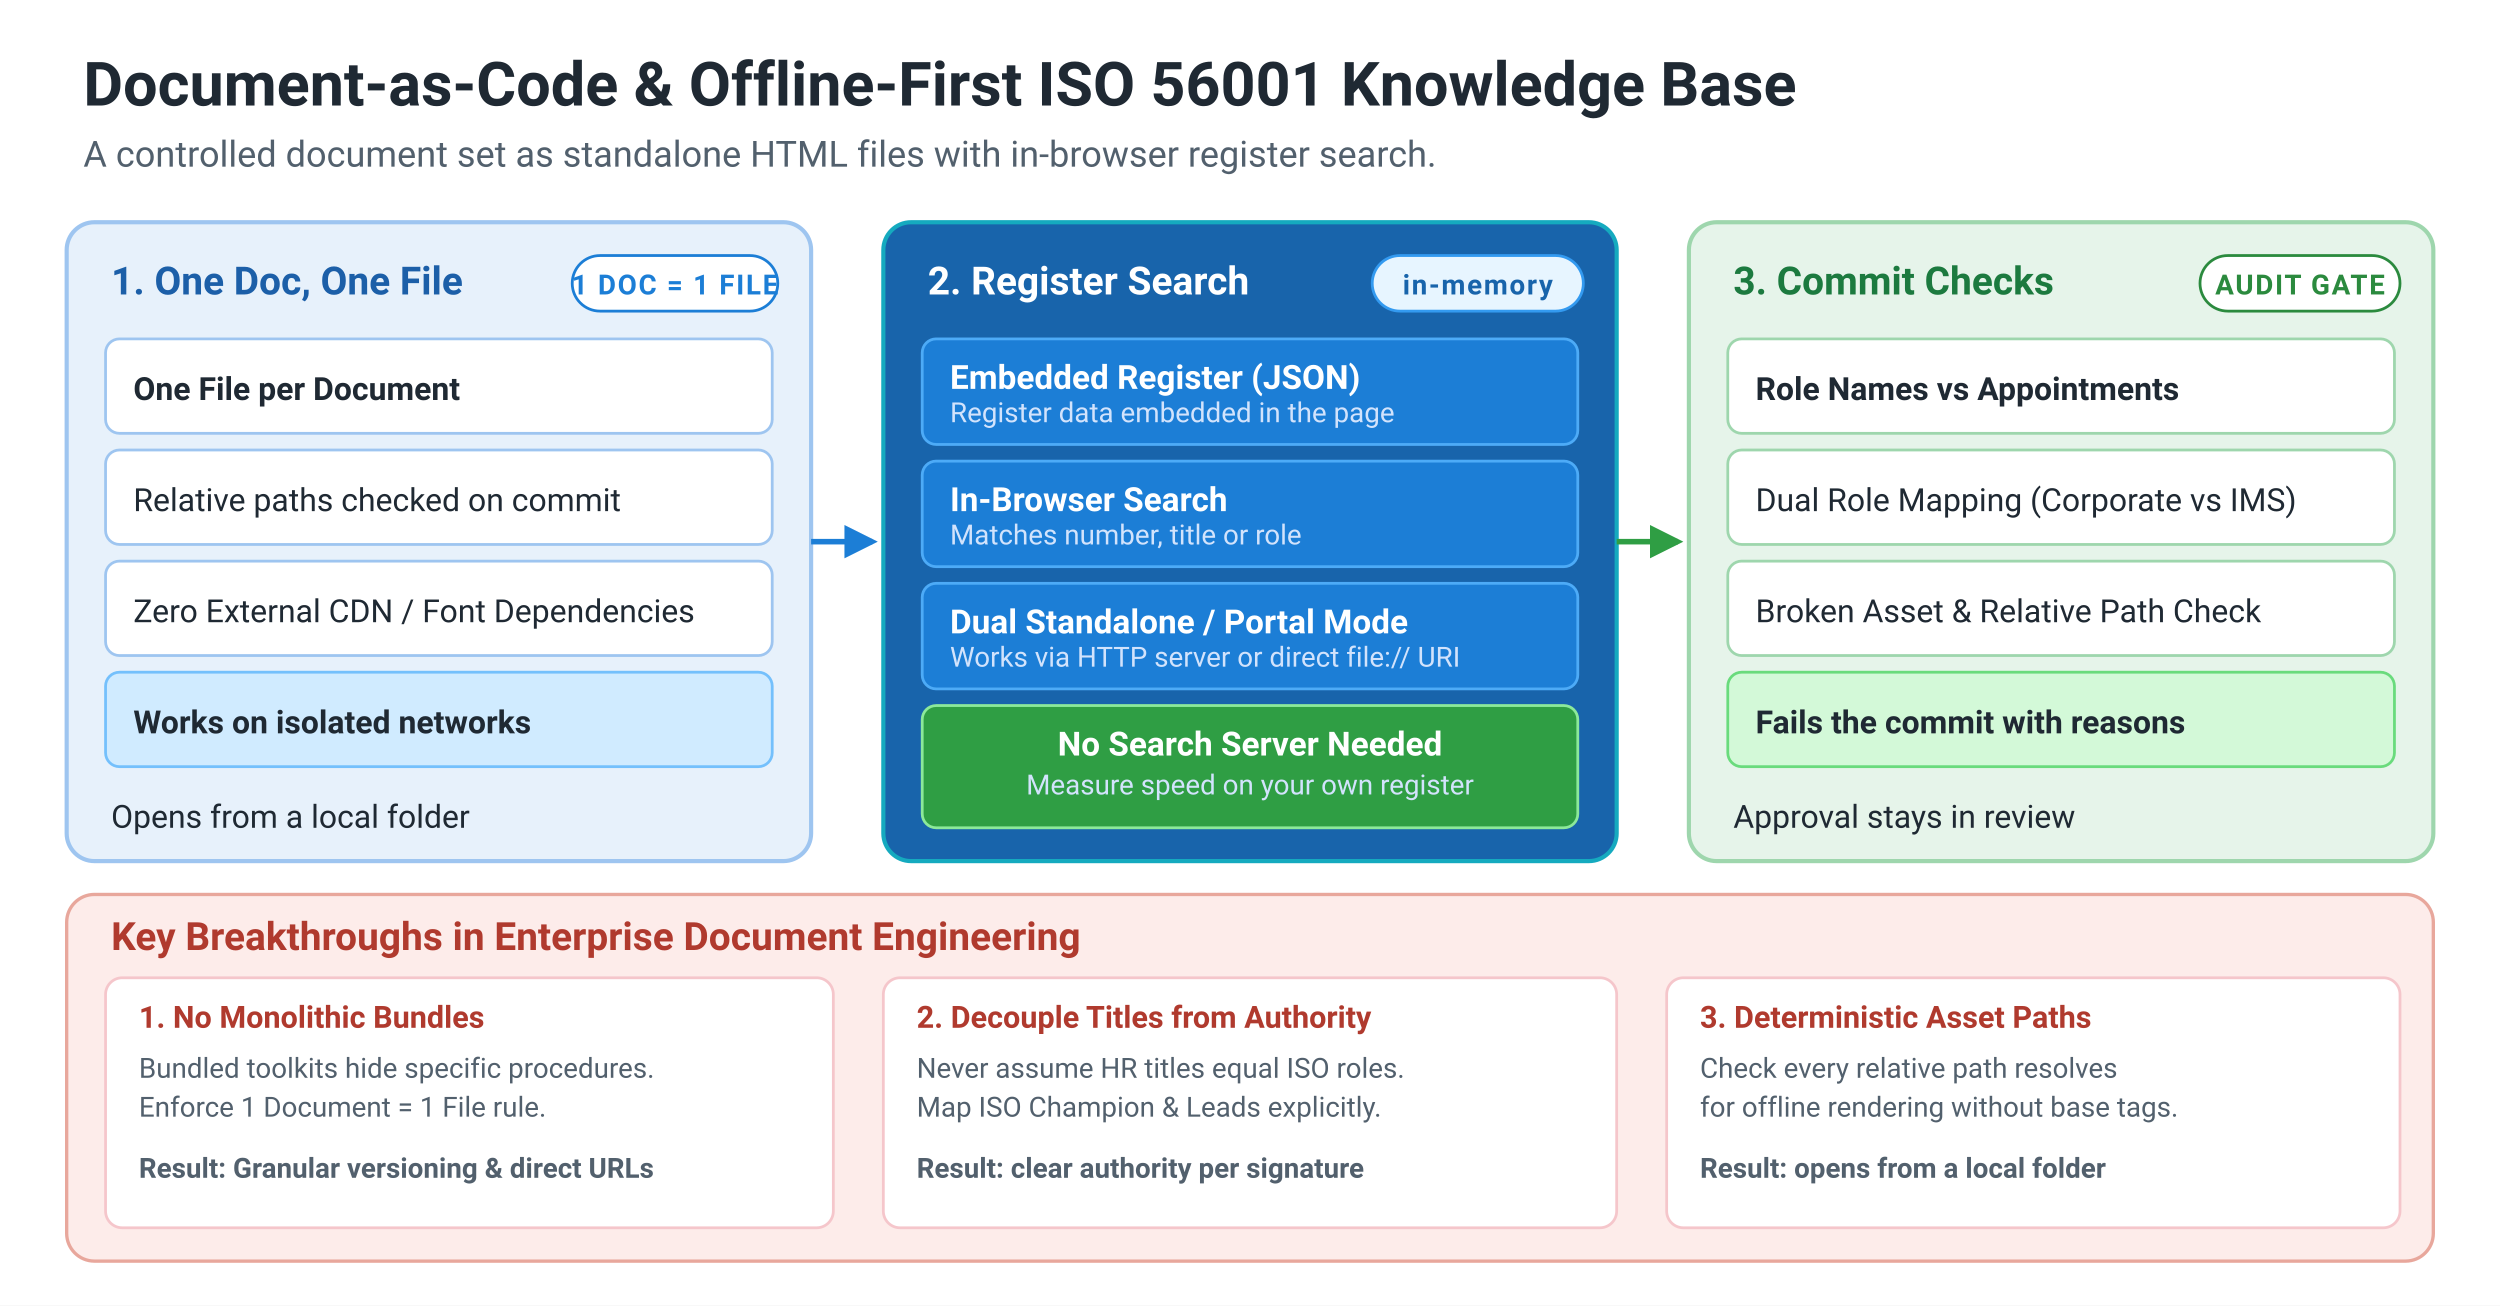
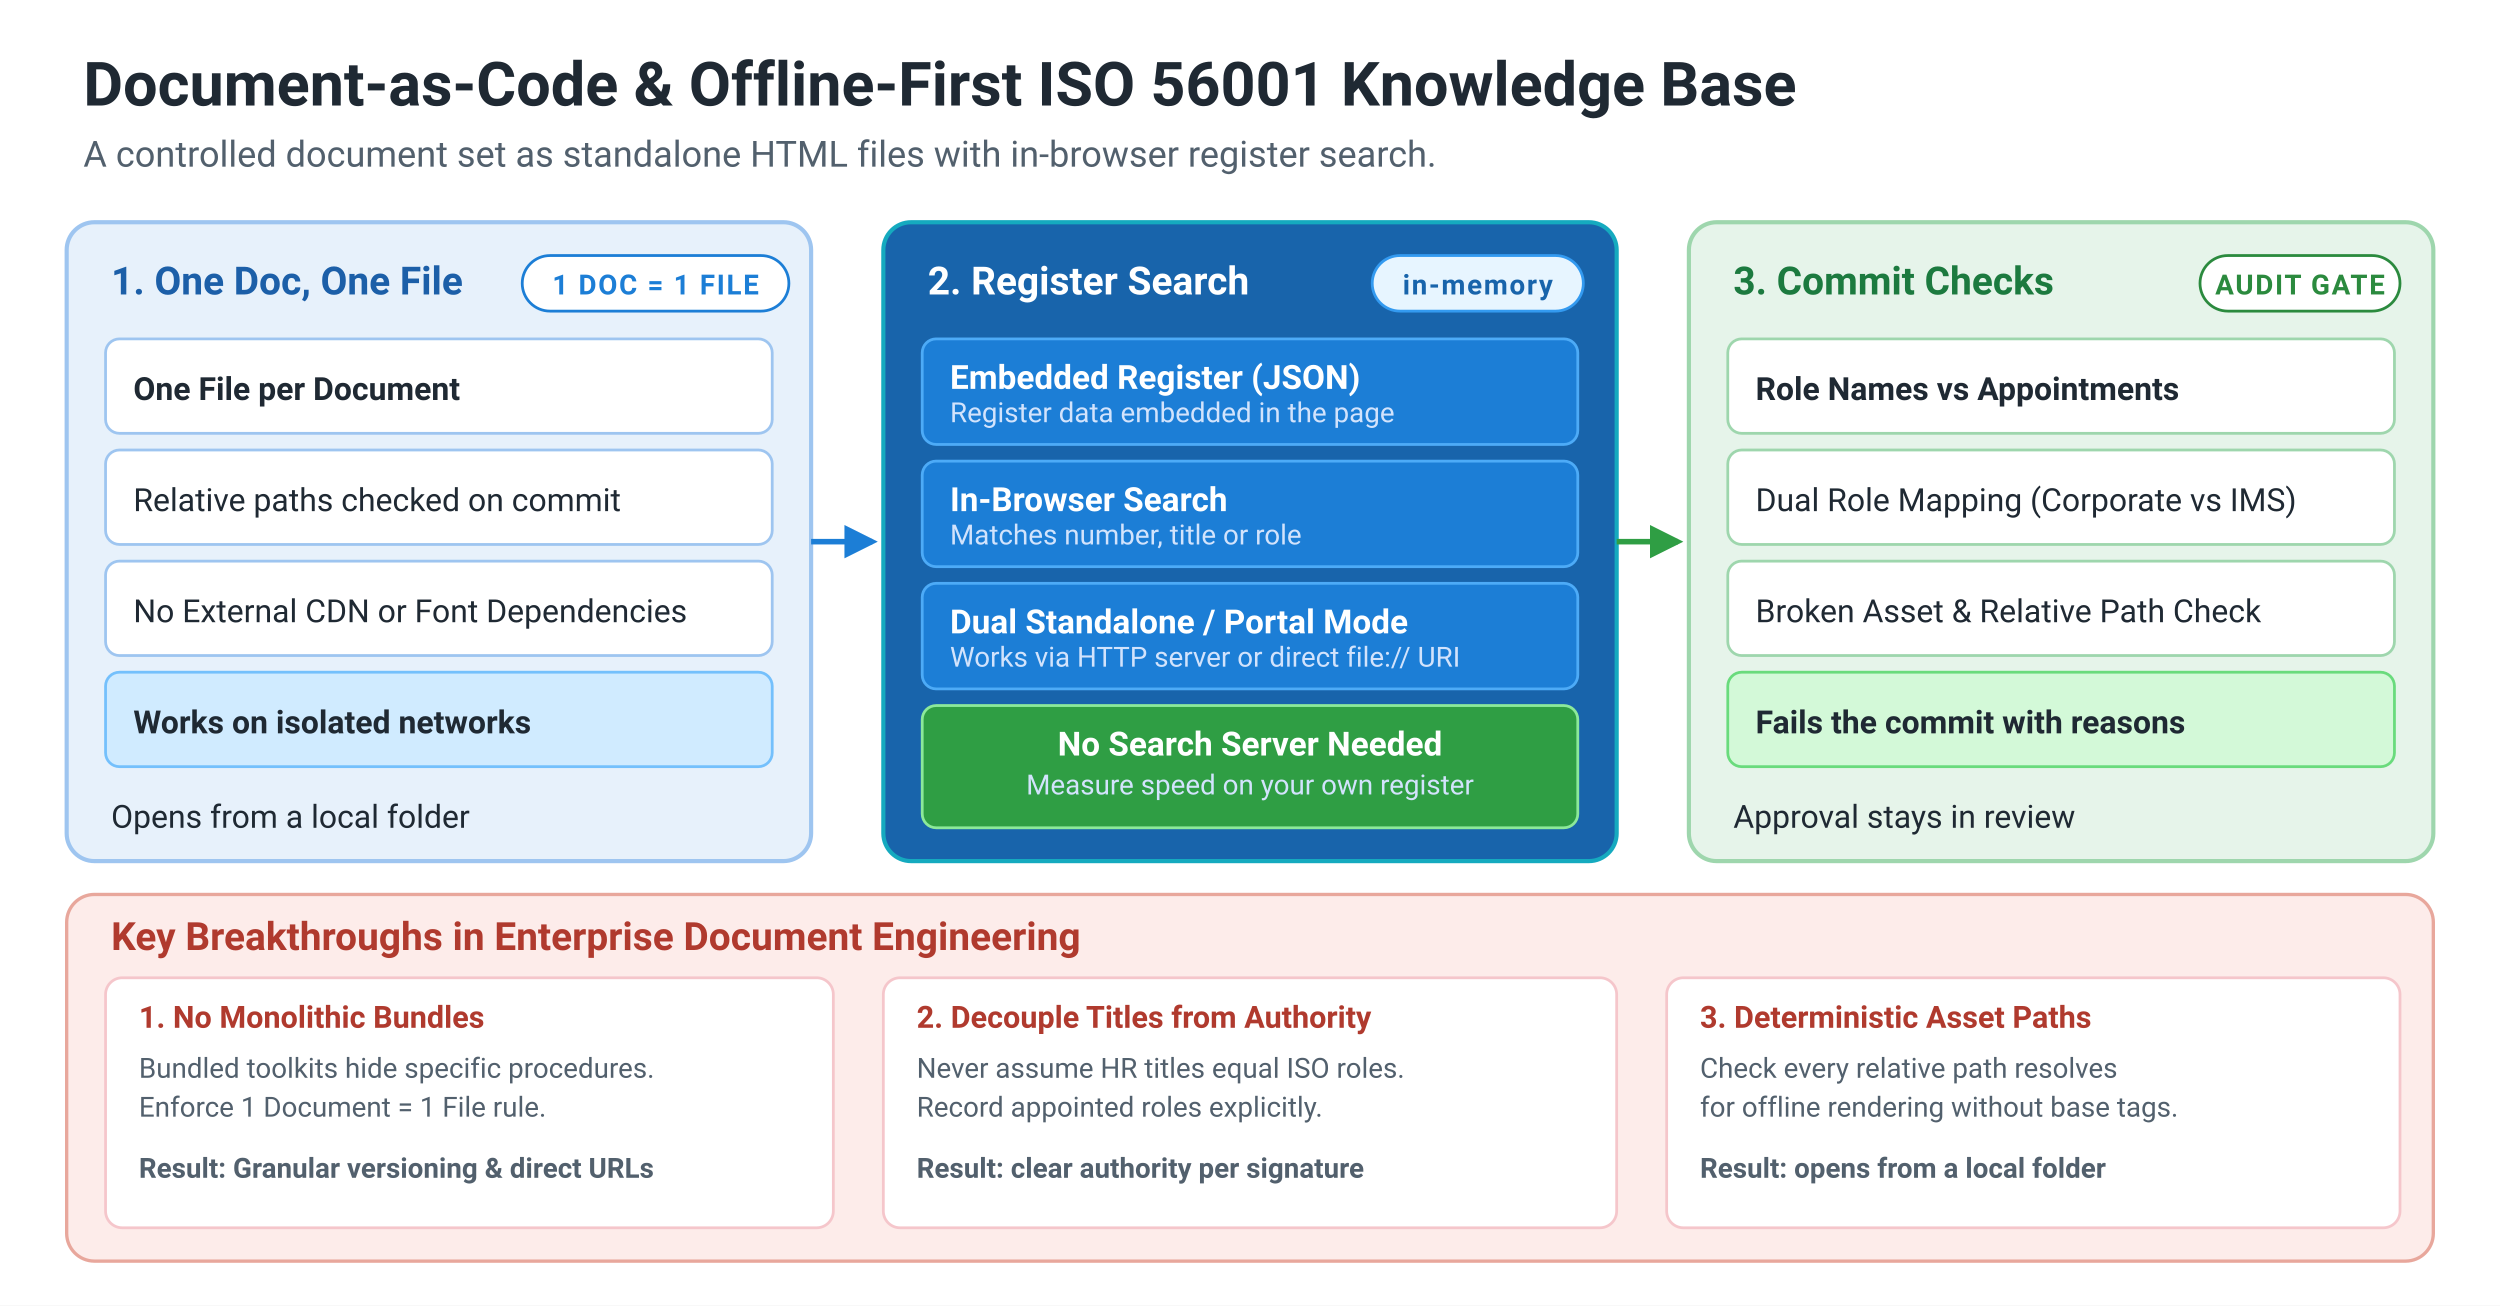
<svg xmlns="http://www.w3.org/2000/svg" viewBox="0 0 900 470" width="900" height="470" role="img" aria-label="Document-as-Code architecture: a controlled document set as offline-first standalone HTML files with in-browser register search">
  <style>
    text{font-family:'Segoe UI',Roboto,'Helvetica Neue',Arial,sans-serif}
    .title{font-size:22px;font-weight:700;fill:#1f2933}
    .sub{font-size:13px;fill:#52606d}
    .ph{font-size:14px;font-weight:700}
    .badge{font-size:10px;font-weight:700;letter-spacing:.6px}
    .row{font-size:11.5px;fill:#1f2933}
    .hub{font-size:12px;font-weight:700;fill:#ffffff}
    .hubs{font-size:10px;fill:#d2e3fc}
    .trap-title{font-size:11px;font-weight:700;fill:#b03a2e}
    .trap-desc{font-size:10px;fill:#52606d}
  </style>
  <rect width="900" height="470" fill="#ffffff" />
  <text x="30" y="38" class="title">Document-as-Code &amp; Offline-First ISO 56001 Knowledge Base</text>
  <text x="30" y="60" class="sub">A controlled document set as standalone HTML files with in-browser register search.</text>
  <defs>
    <marker id="m-blue5" markerWidth="8" markerHeight="8" refX="5" refY="3" orient="auto">
      <path d="M0,0 L6,3 L0,6 z" fill="#1c7ed6" />
    </marker>
    <marker id="m-green5" markerWidth="8" markerHeight="8" refX="5" refY="3" orient="auto">
      <path d="M0,0 L6,3 L0,6 z" fill="#2f9e44" />
    </marker>
  </defs>
  <rect x="24" y="80" width="268" height="230" rx="10" fill="#e7f1fb" stroke="#9ec5f0" stroke-width="1.5" />
  <text x="40" y="106" class="ph" fill="#1c5fa8">1. One Doc, One File</text>
-   <rect x="206" y="92" width="74" height="20" rx="10" fill="#ffffff" stroke="#1c7ed6" />
-   <text x="243" y="106" text-anchor="middle" class="badge" fill="#1c7ed6">1 DOC = 1 FILE</text>
+   <rect x="188" y="92" width="96" height="20" rx="10" fill="#ffffff" stroke="#1c7ed6" />
+   <text x="236" y="106" text-anchor="middle" class="badge" fill="#1c7ed6">1 DOC = 1 FILE</text>
  <rect x="38" y="122" width="240" height="34" rx="5" fill="#ffffff" stroke="#9ec5f0" />
  <text x="48" y="144" class="row" font-weight="bold">One File per Document</text>
  <rect x="38" y="162" width="240" height="34" rx="5" fill="#ffffff" stroke="#9ec5f0" />
  <text x="48" y="184" class="row">Relative paths checked on commit</text>
  <rect x="38" y="202" width="240" height="34" rx="5" fill="#ffffff" stroke="#9ec5f0" />
-   <text x="48" y="224" class="row">Zero External CDN / Font Dependencies</text>
+   <text x="48" y="224" class="row">No External CDN or Font Dependencies</text>
  <rect x="38" y="242" width="240" height="34" rx="5" fill="#d0ebff" stroke="#74c0fc" />
  <text x="48" y="264" class="row" font-weight="bold" fill="#1864ab">Works on isolated networks</text>
  <text x="40" y="298" class="row" font-size="10.5px" fill="#1c5fa8">Opens from a local folder</text>
  <line x1="292" y1="195" x2="314" y2="195" stroke="#1c7ed6" stroke-width="2" marker-end="url(#m-blue5)" />
  <rect x="318" y="80" width="264" height="230" rx="10" fill="#1864ab" stroke="#15aabf" stroke-width="1.5" />
  <text x="334" y="106" class="ph" fill="#ffffff">2. Register Search</text>
  <rect x="494" y="92" width="76" height="20" rx="10" fill="#e7f5ff" stroke="#339af0" />
  <text x="532" y="106" text-anchor="middle" class="badge" fill="#1864ab">in-memory</text>
  <rect x="332" y="122" width="236" height="38" rx="5" fill="#1c7ed6" stroke="#4dabf7" />
  <text x="342" y="140" class="hub">Embedded Register (JSON)</text>
  <text x="342" y="152" class="hubs">Register data embedded in the page</text>
  <rect x="332" y="166" width="236" height="38" rx="5" fill="#1c7ed6" stroke="#4dabf7" />
  <text x="342" y="184" class="hub">In-Browser Search</text>
  <text x="342" y="196" class="hubs">Matches number, title or role</text>
  <rect x="332" y="210" width="236" height="38" rx="5" fill="#1c7ed6" stroke="#4dabf7" />
  <text x="342" y="228" class="hub">Dual Standalone / Portal Mode</text>
  <text x="342" y="240" class="hubs">Works via HTTP server or direct file:// URI</text>
  <rect x="332" y="254" width="236" height="44" rx="5" fill="#2f9e44" stroke="#8ce99a" />
  <text x="450" y="272" text-anchor="middle" class="hub">No Search Server Needed</text>
  <text x="450" y="286" text-anchor="middle" class="hubs">Measure speed on your own register</text>
  <line x1="582" y1="195" x2="604" y2="195" stroke="#2f9e44" stroke-width="2" marker-end="url(#m-green5)" />
  <rect x="608" y="80" width="268" height="230" rx="10" fill="#e6f4ea" stroke="#9ed6ad" stroke-width="1.5" />
  <text x="624" y="106" class="ph" fill="#1c7a3f">3. Commit Checks</text>
  <rect x="792" y="92" width="72" height="20" rx="10" fill="#ffffff" stroke="#2b8a3e" />
  <text x="828" y="106" text-anchor="middle" class="badge" fill="#2b8a3e">AUDIT GATE</text>
  <rect x="622" y="122" width="240" height="34" rx="5" fill="#ffffff" stroke="#9ed6ad" />
  <text x="632" y="144" class="row" font-weight="bold">Role Names vs Appointments</text>
  <rect x="622" y="162" width="240" height="34" rx="5" fill="#ffffff" stroke="#9ed6ad" />
  <text x="632" y="184" class="row">Dual Role Mapping (Corporate vs IMS)</text>
  <rect x="622" y="202" width="240" height="34" rx="5" fill="#ffffff" stroke="#9ed6ad" />
  <text x="632" y="224" class="row">Broken Asset &amp; Relative Path Check</text>
  <rect x="622" y="242" width="240" height="34" rx="5" fill="#d3f9d8" stroke="#69db7c" />
  <text x="632" y="264" class="row" font-weight="bold" fill="#2b8a3e">Fails the commit with reasons</text>
  <text x="624" y="298" class="row" font-size="10.5px" fill="#1c7a3f">Approval stays in review</text>
  <rect x="24" y="322" width="852" height="132" rx="10" fill="#fdecea" stroke="#e8a79c" stroke-width="1.2" />
  <text x="40" y="342" class="ph" fill="#b03a2e">Key Breakthroughs in Enterprise Document Engineering</text>
  <rect x="38" y="352" width="262" height="90" rx="6" fill="#ffffff" stroke="#f5c6cb" />
  <text x="50" y="370" class="trap-title">1. No Monolithic Bundles</text>
  <text x="50" y="388" class="trap-desc">Bundled toolkits hide specific procedures.</text>
  <text x="50" y="402" class="trap-desc">Enforce 1 Document = 1 File rule.</text>
  <text x="50" y="424" class="trap-desc" font-weight="bold" fill="#c92a2a">Result: Granular versioning &amp; direct URLs</text>
  <rect x="318" y="352" width="264" height="90" rx="6" fill="#ffffff" stroke="#f5c6cb" />
  <text x="330" y="370" class="trap-title">2. Decouple Titles from Authority</text>
  <text x="330" y="388" class="trap-desc">Never assume HR titles equal ISO roles.</text>
-   <text x="330" y="402" class="trap-desc">Map ISO Champion &amp; Leads explicitly.</text>
+   <text x="330" y="402" class="trap-desc">Record appointed roles explicitly.</text>
  <text x="330" y="424" class="trap-desc" font-weight="bold" fill="#c92a2a">Result: clear authority per signature</text>
  <rect x="600" y="352" width="264" height="90" rx="6" fill="#ffffff" stroke="#f5c6cb" />
  <text x="612" y="370" class="trap-title">3. Deterministic Asset Paths</text>
  <text x="612" y="388" class="trap-desc">Check every relative path resolves</text>
  <text x="612" y="402" class="trap-desc">for offline rendering without base tags.</text>
  <text x="612" y="424" class="trap-desc" font-weight="bold" fill="#c92a2a">Result: opens from a local folder</text>
</svg>
